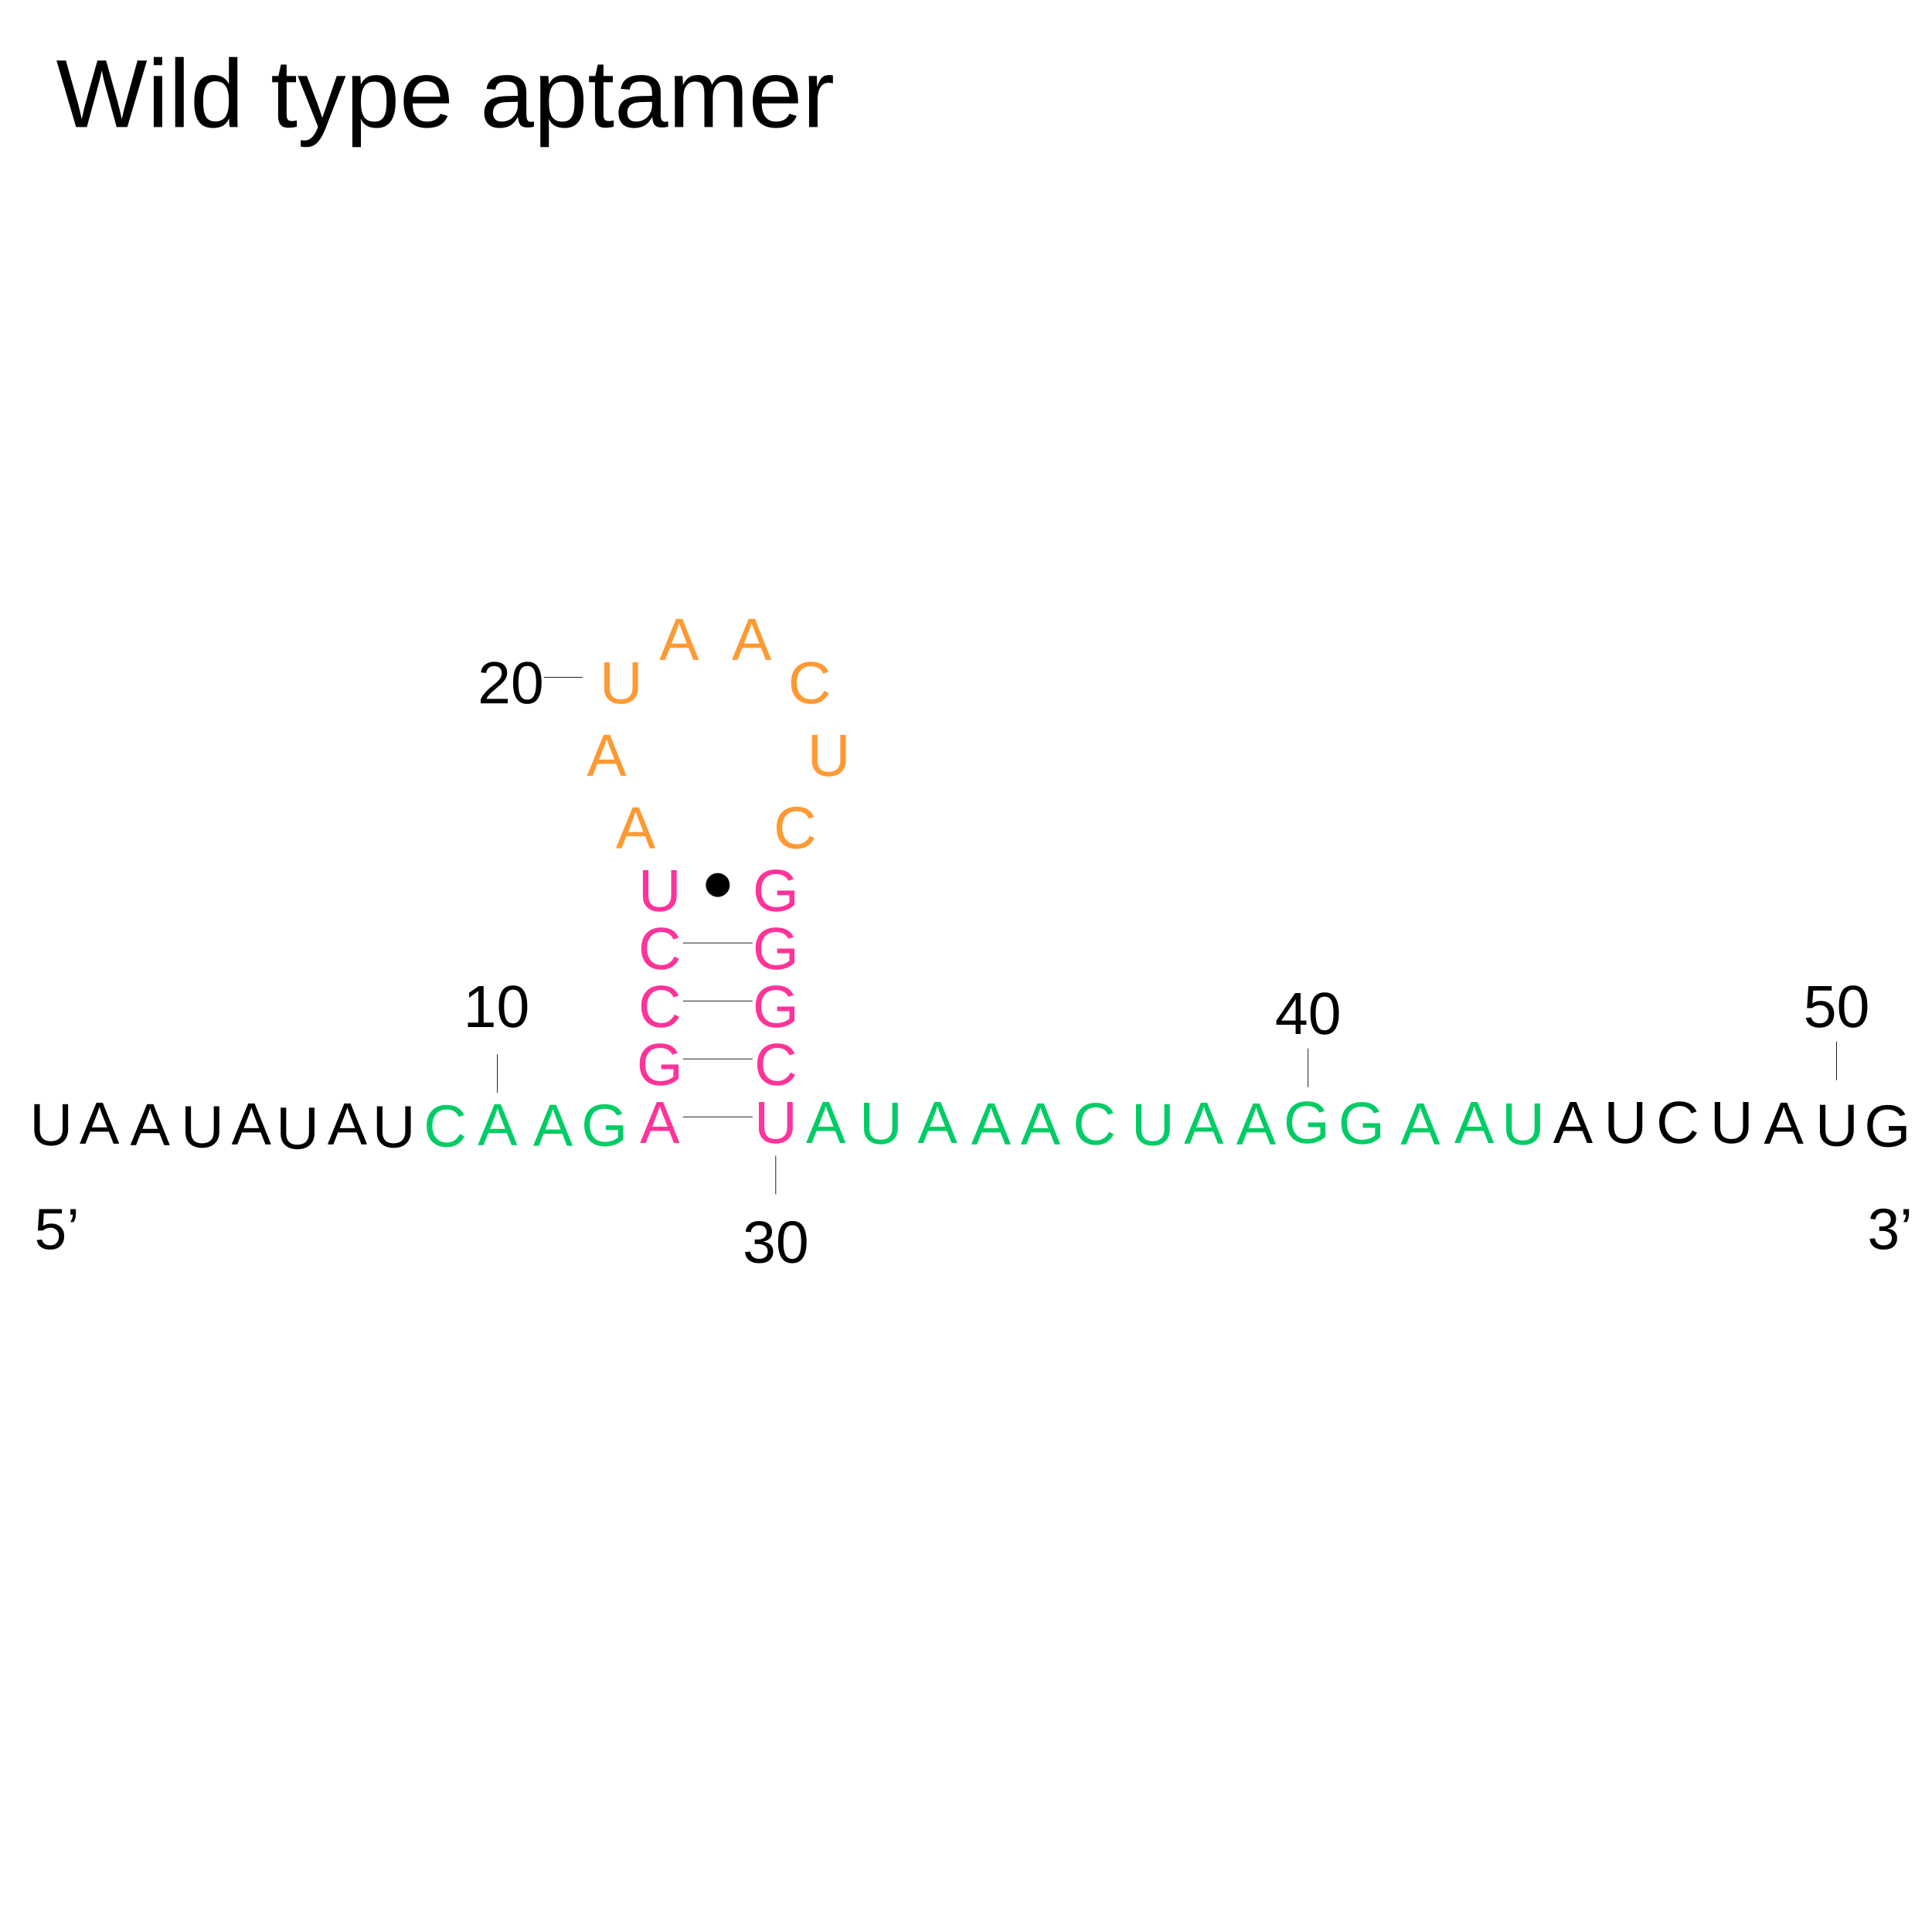
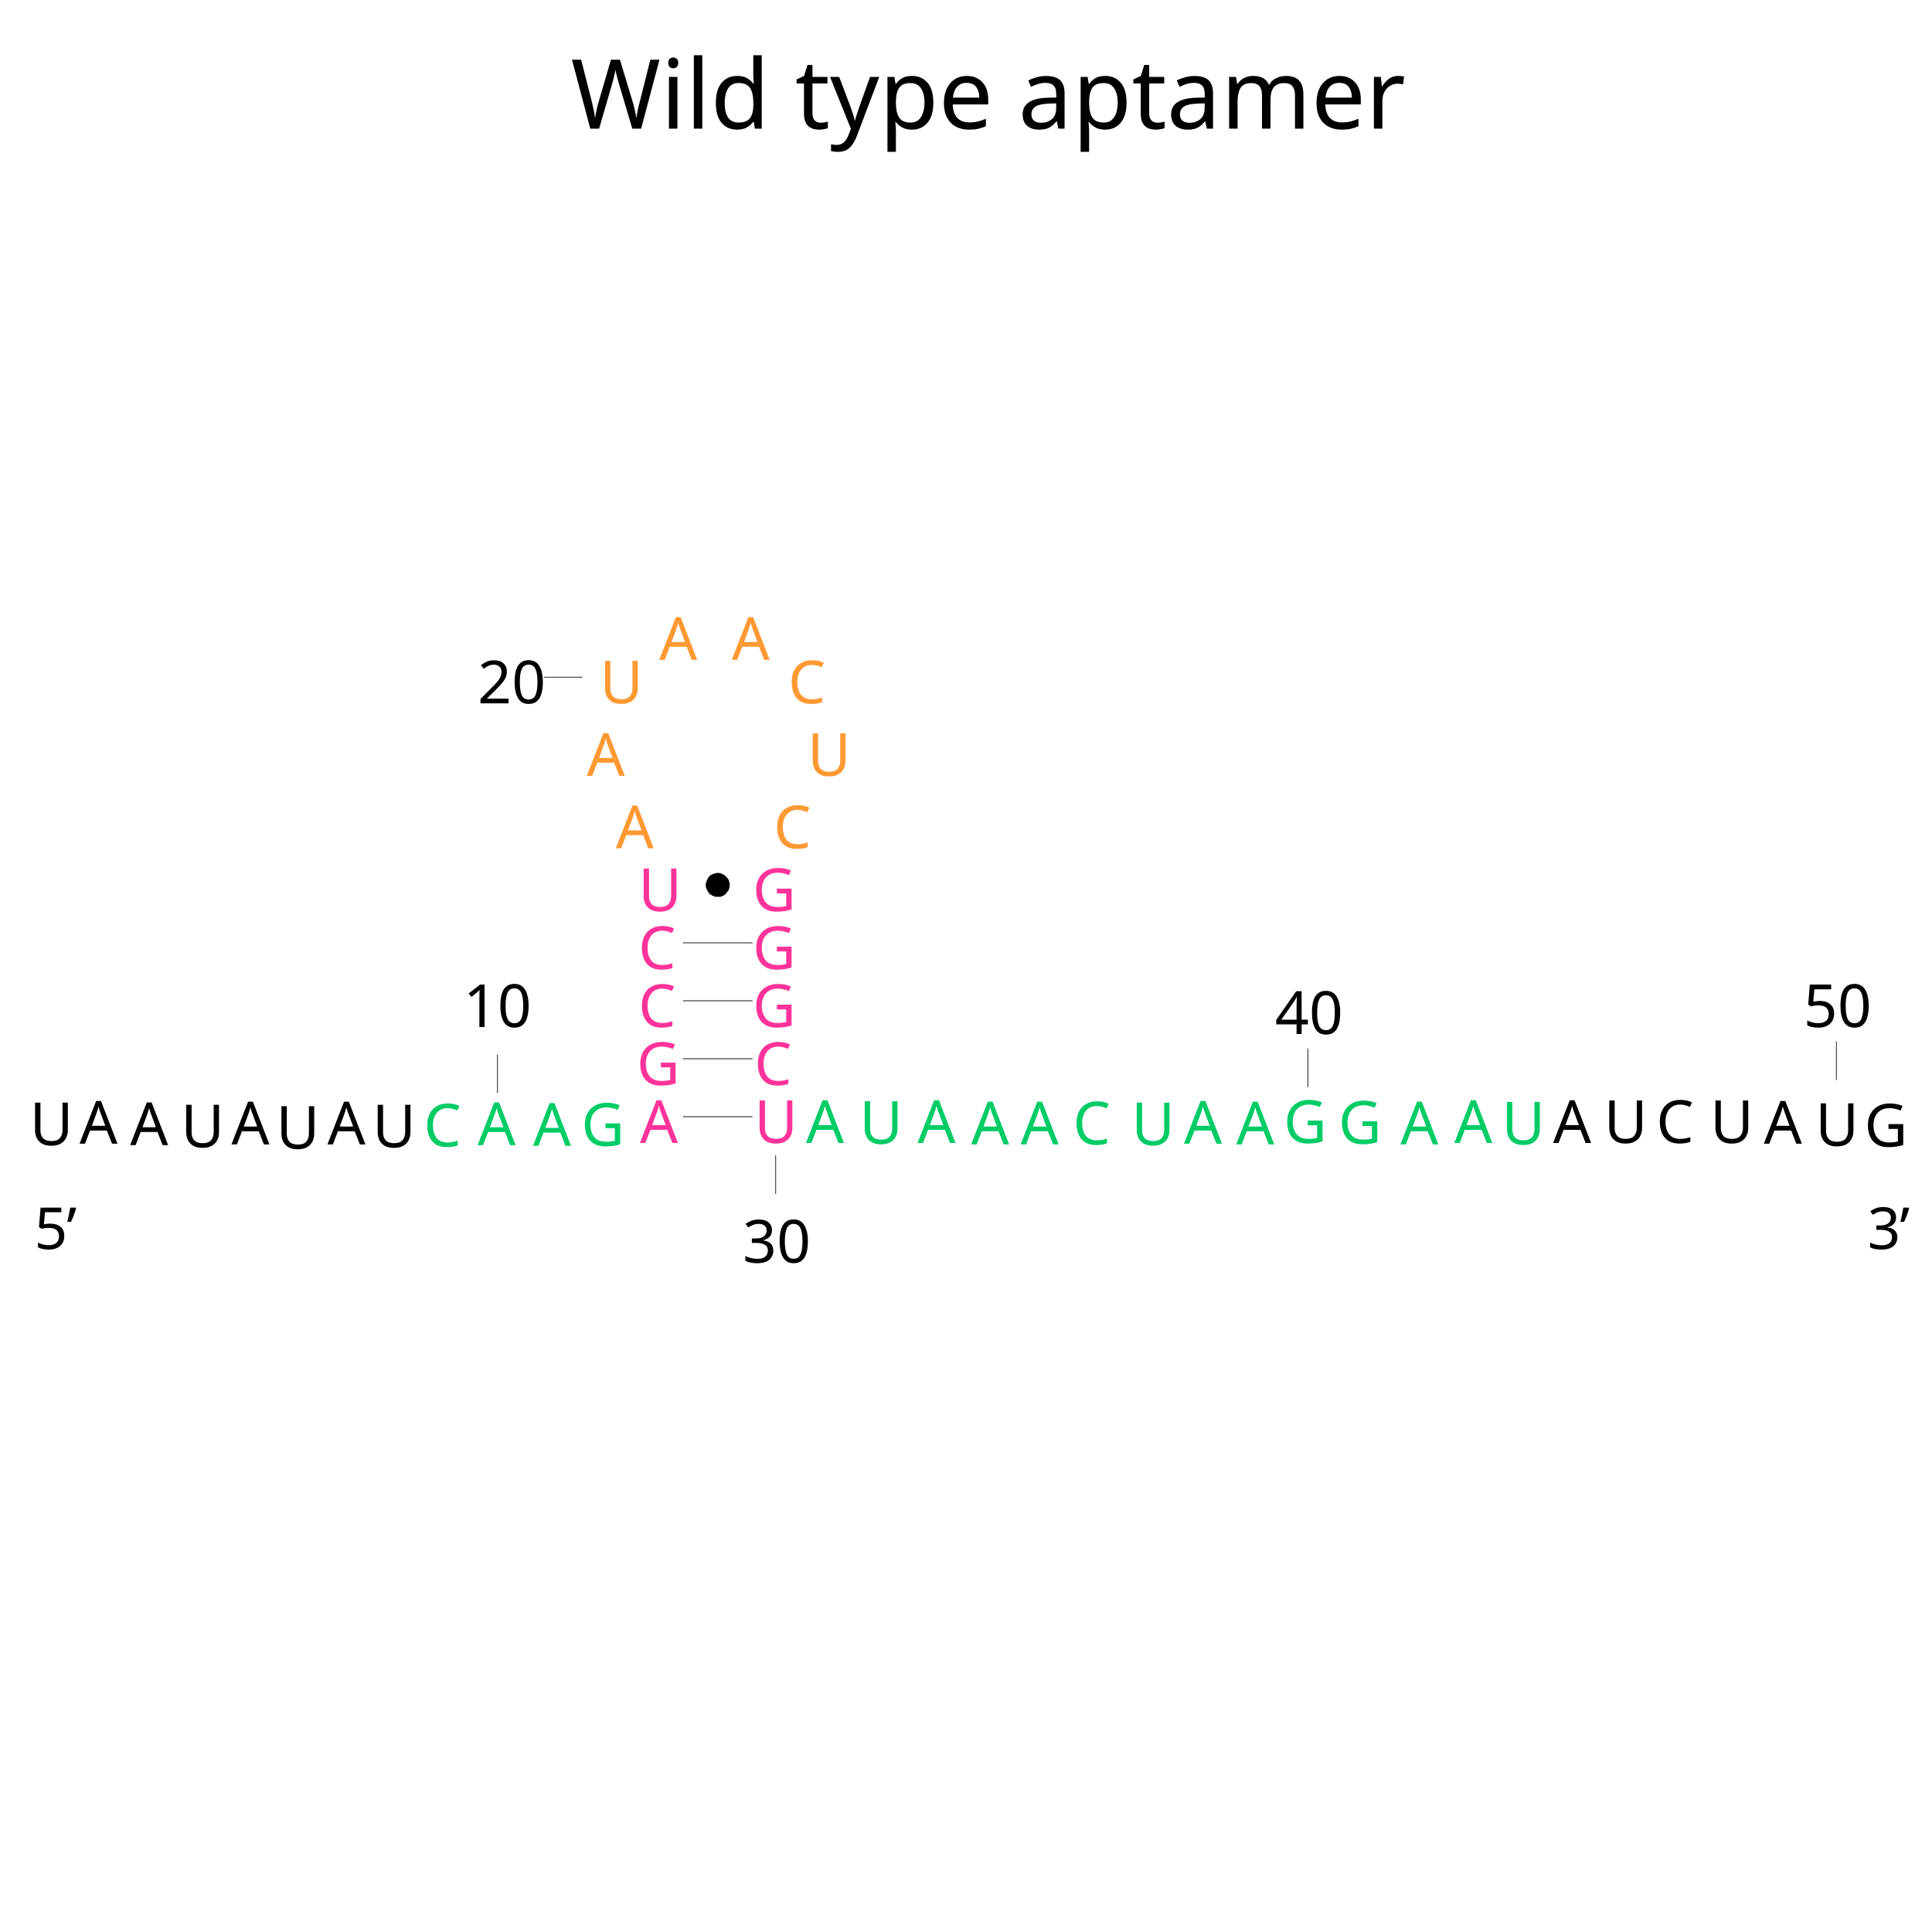
- <svg xmlns="http://www.w3.org/2000/svg" id="图层_1" data-name="图层 1" viewBox="0 0 400 400">
-   <defs>
-     <style>
-       .cls-1, .cls-10, .cls-11, .cls-2, .cls-3, .cls-4, .cls-6, .cls-7, .cls-8, .cls-9 {
-         isolation: isolate;
-         font-size: 12.32px;
-       }
- 
-       .cls-1, .cls-10, .cls-11, .cls-13, .cls-15, .cls-2, .cls-3, .cls-4, .cls-6, .cls-7, .cls-8, .cls-9 {
-         font-family: ArialMT, Arial;
-       }
- 
-       .cls-2, .cls-4, .cls-6, .cls-8 {
-         letter-spacing: -0.06em;
-       }
- 
-       .cls-10, .cls-3, .cls-4 {
-         fill: #0c6;
-       }
- 
-       .cls-5 {
-         fill: none;
-       }
- 
-       .cls-12, .cls-5 {
-         stroke: #000;
-         stroke-miterlimit: 1.11;
-         stroke-width: 0.14px;
-       }
- 
-       .cls-6, .cls-7 {
-         fill: #f39;
-       }
- 
-       .cls-8, .cls-9 {
-         fill: #f93;
-       }
- 
-       .cls-10, .cls-11 {
-         letter-spacing: -0.06em;
-       }
- 
-       .cls-13 {
-         font-size: 12px;
-       }
- 
-       .cls-14 {
-         letter-spacing: -0.04em;
-       }
- 
-       .cls-15 {
-         font-size: 20px;
-       }
-     </style>
-   </defs>
+ <svg xmlns="http://www.w3.org/2000/svg" version="1.1" id="图层_1" x="0px" y="0px" viewBox="0 0 400 400" style="enable-background:new 0 0 400 400;" xml:space="preserve">
+   <style type="text/css">
+ 	.st0{font-family:'ArialMT';}
+ 	.st1{font-size:12.32px;}
+ 	.st2{fill:#00CC66;}
+ 	.st3{fill:none;stroke:#000000;stroke-width:0.14;stroke-miterlimit:1.11;}
+ 	.st4{fill:#FF3399;}
+ 	.st5{fill:#FF9933;}
+ 	.st6{stroke:#000000;stroke-width:0.14;stroke-miterlimit:1.11;}
+ 	.st7{font-size:12px;}
+ 	.st8{font-size:20px;}
+ </style>
  <g id="ID000002">
-     <text class="cls-1" transform="translate(6.15 237.09)">U</text>
+     <text transform="matrix(1 0 0 1 6.15 237.09)" class="st0 st1">U</text>
  </g>
  <g id="ID000003">
-     <text class="cls-2" transform="translate(16.47 236.79)">A</text>
+     <text transform="matrix(1 0 0 1 16.47 236.79)" class="st0 st1">A</text>
  </g>
  <g id="ID000004">
-     <text class="cls-2" transform="translate(26.95 237.09)">A</text>
+     <text transform="matrix(1 0 0 1 26.95 237.09)" class="st0 st1">A</text>
  </g>
  <g id="ID000005">
-     <text class="cls-1" transform="translate(37.45 237.53)">U</text>
+     <text transform="matrix(1 0 0 1 37.45 237.53)" class="st0 st1">U</text>
  </g>
  <g id="ID000006">
-     <text class="cls-2" transform="translate(47.92 236.94)">A</text>
+     <text transform="matrix(1 0 0 1 47.92 236.94)" class="st0 st1">A</text>
  </g>
  <g id="ID000007">
-     <text class="cls-1" transform="translate(57.16 237.82)">U</text>
+     <text transform="matrix(1 0 0 1 57.16 237.82)" class="st0 st1">U</text>
  </g>
  <g id="ID000008">
-     <text class="cls-2" transform="translate(67.79 236.94)">A</text>
+     <text transform="matrix(1 0 0 1 67.79 236.94)" class="st0 st1">A</text>
  </g>
  <g id="ID000009">
-     <text class="cls-1" transform="translate(77.09 237.53)">U</text>
+     <text transform="matrix(1 0 0 1 77.09 237.53)" class="st0 st1">U</text>
  </g>
  <g id="ID000010">
-     <text class="cls-3" transform="translate(87.71 237.38)">C</text>
+     <text transform="matrix(1 0 0 1 87.71 237.38)" class="st2 st0 st1">C</text>
  </g>
  <g id="ID000011">
-     <text class="cls-4" transform="translate(98.89 237.09)">A</text>
+     <text transform="matrix(1 0 0 1 98.89 237.09)" class="st2 st0 st1">A</text>
  </g>
  <g id="ID000012">
-     <line class="cls-5" x1="102.98" y1="226.26" x2="102.98" y2="218.26" />
+     <line class="st3" x1="103" y1="226.3" x2="103" y2="218.3" />
  </g>
  <g id="ID000013">
-     <text class="cls-1" transform="translate(95.94 212.64)">10</text>
+     <text transform="matrix(1 0 0 1 95.94 212.64)" class="st0 st1">10</text>
  </g>
  <g id="ID000014">
-     <text class="cls-4" transform="translate(110.36 237.23)">A</text>
+     <text transform="matrix(1 0 0 1 110.36 237.23)" class="st2 st0 st1">A</text>
  </g>
  <g id="ID000015">
-     <text class="cls-3" transform="translate(120.34 237.23)">G</text>
+     <text transform="matrix(1 0 0 1 120.34 237.23)" class="st2 st0 st1">G</text>
  </g>
  <g id="ID000016">
-     <text class="cls-6" transform="translate(132.49 236.64)">A</text>
+     <text transform="matrix(1 0 0 1 132.49 236.64)" class="st4 st0 st1">A</text>
  </g>
  <g id="ID000017">
-     <text class="cls-7" transform="translate(131.81 224.64)">G</text>
+     <text transform="matrix(1 0 0 1 131.81 224.64)" class="st4 st0 st1">G</text>
  </g>
  <g id="ID000018">
-     <text class="cls-7" transform="translate(132.15 212.64)">C</text>
+     <text transform="matrix(1 0 0 1 132.15 212.64)" class="st4 st0 st1">C</text>
  </g>
  <g id="ID000019">
-     <text class="cls-7" transform="translate(132.15 200.64)">C</text>
+     <text transform="matrix(1 0 0 1 132.15 200.64)" class="st4 st0 st1">C</text>
  </g>
  <g id="ID000020">
-     <text class="cls-7" transform="translate(132.15 188.63)">U</text>
+     <text transform="matrix(1 0 0 1 132.15 188.63)" class="st4 st0 st1">U</text>
  </g>
  <g id="ID000021">
-     <text class="cls-8" transform="translate(127.49 175.63)">A</text>
+     <text transform="matrix(1 0 0 1 127.49 175.63)" class="st5 st0 st1">A</text>
  </g>
  <g id="ID000022">
-     <text class="cls-8" transform="translate(121.49 160.63)">A</text>
+     <text transform="matrix(1 0 0 1 121.49 160.63)" class="st5 st0 st1">A</text>
  </g>
  <g id="ID000023">
-     <text class="cls-9" transform="translate(124.15 145.62)">U</text>
+     <text transform="matrix(1 0 0 1 124.15 145.62)" class="st5 st0 st1">U</text>
  </g>
  <g id="ID000024">
-     <line class="cls-5" x1="120.6" y1="140.22" x2="112.6" y2="140.22" />
+     <line class="st3" x1="120.6" y1="140.2" x2="112.6" y2="140.2" />
  </g>
  <g id="ID000025">
-     <text class="cls-1" transform="translate(98.89 145.62)">20</text>
+     <text transform="matrix(1 0 0 1 98.89 145.62)" class="st0 st1">20</text>
  </g>
  <g id="ID000026">
-     <text class="cls-8" transform="translate(136.49 136.62)">A</text>
+     <text transform="matrix(1 0 0 1 136.49 136.62)" class="st5 st0 st1">A</text>
  </g>
  <g id="ID000027">
-     <text class="cls-8" transform="translate(151.5 136.62)">A</text>
+     <text transform="matrix(1 0 0 1 151.5 136.62)" class="st5 st0 st1">A</text>
  </g>
  <g id="ID000028">
-     <text class="cls-9" transform="translate(163.16 145.62)">C</text>
+     <text transform="matrix(1 0 0 1 163.16 145.62)" class="st5 st0 st1">C</text>
  </g>
  <g id="ID000029">
-     <text class="cls-9" transform="translate(167.16 160.63)">U</text>
+     <text transform="matrix(1 0 0 1 167.16 160.63)" class="st5 st0 st1">U</text>
  </g>
  <g id="ID000030">
-     <text class="cls-9" transform="translate(160.16 175.63)">C</text>
+     <text transform="matrix(1 0 0 1 160.16 175.63)" class="st5 st0 st1">C</text>
  </g>
  <g id="ID000031">
-     <text class="cls-7" transform="translate(155.82 188.63)">G</text>
+     <text transform="matrix(1 0 0 1 155.82 188.63)" class="st4 st0 st1">G</text>
  </g>
  <g id="ID000032">
-     <text class="cls-7" transform="translate(155.82 200.64)">G</text>
+     <text transform="matrix(1 0 0 1 155.82 200.64)" class="st4 st0 st1">G</text>
  </g>
  <g id="ID000033">
-     <text class="cls-7" transform="translate(155.82 212.64)">G</text>
+     <text transform="matrix(1 0 0 1 155.82 212.64)" class="st4 st0 st1">G</text>
  </g>
  <g id="ID000034">
-     <text class="cls-7" transform="translate(156.16 224.64)">C</text>
+     <text transform="matrix(1 0 0 1 156.16 224.64)" class="st4 st0 st1">C</text>
  </g>
  <g id="ID000035">
-     <text class="cls-7" transform="translate(156.16 236.64)">U</text>
+     <text transform="matrix(1 0 0 1 156.16 236.64)" class="st4 st0 st1">U</text>
  </g>
  <g id="ID000036">
-     <line class="cls-5" x1="160.61" y1="239.25" x2="160.61" y2="247.25" />
+     <line class="st3" x1="160.6" y1="239.2" x2="160.6" y2="247.2" />
  </g>
  <g id="ID000037">
-     <text class="cls-1" transform="translate(153.76 261.41)">30</text>
+     <text transform="matrix(1 0 0 1 153.76 261.41)" class="st0 st1">30</text>
  </g>
  <g id="ID000038">
-     <text class="cls-4" transform="translate(166.87 236.64)">A</text>
+     <text transform="matrix(1 0 0 1 166.87 236.64)" class="st2 st0 st1">A</text>
  </g>
  <g id="ID000039">
-     <text class="cls-3" transform="translate(177.93 236.79)">U</text>
+     <text transform="matrix(1 0 0 1 177.93 236.79)" class="st2 st0 st1">U</text>
  </g>
  <g id="ID000040">
-     <text class="cls-10" transform="translate(189.97 236.64)">A</text>
+     <text transform="matrix(1 0 0 1 189.97 236.64)" class="st2 st0 st1">A</text>
  </g>
  <g id="ID000041">
-     <text class="cls-10" transform="translate(201.07 236.94)">A</text>
+     <text transform="matrix(1 0 0 1 201.07 236.94)" class="st2 st0 st1">A</text>
  </g>
  <g id="ID000042">
-     <text class="cls-10" transform="translate(211.31 236.94)">A</text>
+     <text transform="matrix(1 0 0 1 211.31 236.94)" class="st2 st0 st1">A</text>
  </g>
  <g id="ID000043">
-     <text class="cls-3" transform="translate(222.13 236.94)">C</text>
+     <text transform="matrix(1 0 0 1 222.13 236.94)" class="st2 st0 st1">C</text>
  </g>
  <g id="ID000044">
-     <text class="cls-3" transform="translate(234.24 237.08)">U</text>
+     <text transform="matrix(1 0 0 1 234.24 237.08)" class="st2 st0 st1">U</text>
  </g>
  <g id="ID000045">
-     <text class="cls-10" transform="translate(245.13 236.79)">A</text>
+     <text transform="matrix(1 0 0 1 245.13 236.79)" class="st2 st0 st1">A</text>
  </g>
  <g id="ID000046">
-     <text class="cls-10" transform="translate(255.95 236.94)">A</text>
+     <text transform="matrix(1 0 0 1 255.95 236.94)" class="st2 st0 st1">A</text>
  </g>
  <g id="ID000047">
-     <text class="cls-3" transform="translate(265.75 236.64)">G</text>
+     <text transform="matrix(1 0 0 1 265.75 236.64)" class="st2 st0 st1">G</text>
  </g>
  <g id="ID000048">
-     <line class="cls-5" x1="270.83" y1="225.08" x2="270.83" y2="217.08" />
+     <line class="st3" x1="270.8" y1="225.1" x2="270.8" y2="217.1" />
  </g>
  <g id="ID000049">
-     <text class="cls-1" transform="translate(263.97 214.08)">40</text>
+     <text transform="matrix(1 0 0 1 263.97 214.08)" class="st0 st1">40</text>
  </g>
  <g id="ID000050">
-     <text class="cls-3" transform="translate(277.08 236.79)">G</text>
+     <text transform="matrix(1 0 0 1 277.08 236.79)" class="st2 st0 st1">G</text>
  </g>
  <g id="ID000051">
-     <text class="cls-10" transform="translate(289.94 236.94)">A</text>
+     <text transform="matrix(1 0 0 1 289.94 236.94)" class="st2 st0 st1">A</text>
  </g>
  <g id="ID000052">
-     <text class="cls-10" transform="translate(301.1 236.64)">A</text>
+     <text transform="matrix(1 0 0 1 301.1 236.64)" class="st2 st0 st1">A</text>
  </g>
  <g id="ID000053">
-     <text class="cls-3" transform="translate(310.9 236.94)">U</text>
+     <text transform="matrix(1 0 0 1 310.9 236.94)" class="st2 st0 st1">U</text>
  </g>
  <g id="ID000054">
-     <text class="cls-11" transform="translate(321.56 236.64)">A</text>
+     <text transform="matrix(1 0 0 1 321.56 236.64)" class="st0 st1">A</text>
  </g>
  <g id="ID000055">
-     <text class="cls-1" transform="translate(332.08 236.64)">U</text>
+     <text transform="matrix(1 0 0 1 332.08 236.64)" class="st0 st1">U</text>
  </g>
  <g id="ID000056">
-     <text class="cls-1" transform="translate(342.9 236.64)">C</text>
+     <text transform="matrix(1 0 0 1 342.9 236.64)" class="st0 st1">C</text>
  </g>
  <g id="ID000057">
-     <text class="cls-1" transform="translate(354.06 236.64)">U</text>
+     <text transform="matrix(1 0 0 1 354.06 236.64)" class="st0 st1">U</text>
  </g>
  <g id="ID000058">
-     <text class="cls-11" transform="translate(365.19 236.79)">A</text>
+     <text transform="matrix(1 0 0 1 365.19 236.79)" class="st0 st1">A</text>
  </g>
  <g id="ID000059">
-     <text class="cls-1" transform="translate(375.84 237.23)">U</text>
+     <text transform="matrix(1 0 0 1 375.84 237.23)" class="st0 st1">U</text>
  </g>
  <g id="ID000060">
-     <line class="cls-5" x1="380.24" y1="223.64" x2="380.24" y2="215.64" />
+     <line class="st3" x1="380.2" y1="223.6" x2="380.2" y2="215.6" />
  </g>
  <g id="ID000061">
-     <text class="cls-1" transform="translate(373.39 212.64)">50</text>
+     <text transform="matrix(1 0 0 1 373.39 212.64)" class="st0 st1">50</text>
  </g>
  <g id="ID000062">
-     <text class="cls-1" transform="translate(385.98 237.38)">G</text>
+     <text transform="matrix(1 0 0 1 385.98 237.38)" class="st0 st1">G</text>
  </g>
  <g id="ID000063">
-     <line class="cls-5" x1="141.41" y1="231.24" x2="155.81" y2="231.24" />
+     <line class="st3" x1="141.4" y1="231.2" x2="155.8" y2="231.2" />
  </g>
  <g id="ID000064">
-     <line class="cls-5" x1="141.41" y1="219.24" x2="155.81" y2="219.24" />
+     <line class="st3" x1="141.4" y1="219.2" x2="155.8" y2="219.2" />
  </g>
  <g id="ID000065">
-     <line class="cls-5" x1="141.41" y1="207.24" x2="155.81" y2="207.24" />
+     <line class="st3" x1="141.4" y1="207.2" x2="155.8" y2="207.2" />
  </g>
  <g id="ID000066">
-     <line class="cls-5" x1="141.41" y1="195.23" x2="155.81" y2="195.23" />
+     <line class="st3" x1="141.4" y1="195.2" x2="155.8" y2="195.2" />
  </g>
  <g id="ID000067">
-     <polygon class="cls-12" points="151.01 183.23 151 183.08 150.99 182.93 150.97 182.78 150.93 182.63 150.89 182.48 150.84 182.34 150.78 182.2 150.71 182.06 150.63 181.93 150.54 181.81 150.45 181.69 150.34 181.57 150.24 181.47 150.12 181.37 150 181.28 149.87 181.19 149.74 181.12 149.6 181.05 149.46 180.99 149.32 180.94 149.17 180.9 149.02 180.87 148.87 180.84 148.72 180.83 148.57 180.83 148.42 180.84 148.27 180.85 148.12 180.88 147.97 180.92 147.82 180.96 147.68 181.02 147.54 181.08 147.41 181.15 147.28 181.23 147.15 181.32 147.03 181.42 146.92 181.52 146.82 181.63 146.72 181.75 146.63 181.87 146.55 182 146.47 182.13 146.41 182.27 146.35 182.41 146.3 182.56 146.27 182.7 146.24 182.85 146.22 183 146.21 183.16 146.21 183.31 146.22 183.46 146.24 183.61 146.27 183.76 146.3 183.91 146.35 184.05 146.41 184.19 146.47 184.33 146.55 184.46 146.63 184.59 146.72 184.72 146.82 184.83 146.92 184.94 147.03 185.05 147.15 185.14 147.28 185.23 147.41 185.31 147.54 185.38 147.68 185.44 147.82 185.5 147.97 185.54 148.12 185.58 148.27 185.61 148.42 185.62 148.57 185.63 148.72 185.63 148.87 185.62 149.02 185.59 149.17 185.56 149.32 185.52 149.46 185.47 149.6 185.41 149.74 185.35 149.87 185.27 150 185.19 150.12 185.09 150.24 184.99 150.34 184.89 150.45 184.77 150.54 184.65 150.63 184.53 150.71 184.4 150.78 184.26 150.84 184.12 150.89 183.98 150.93 183.83 150.97 183.69 150.99 183.53 151 183.38 151.01 183.23" />
-   </g>
-   <text class="cls-13" transform="translate(7.12 258.59)">5<tspan class="cls-14" x="6.67" y="0">’</tspan>
-   </text>
-   <text class="cls-13" transform="translate(386.64 258.59)">3<tspan class="cls-14" x="6.67" y="0">’</tspan>
-   </text>
-   <text class="cls-15" transform="translate(11.61 26.3)">Wild type aptamer</text>
+     <polygon class="st6" points="151,183.2 151,183.1 151,182.9 151,182.8 150.9,182.6 150.9,182.5 150.8,182.3 150.8,182.2    150.7,182.1 150.6,181.9 150.5,181.8 150.4,181.7 150.3,181.6 150.2,181.5 150.1,181.4 150,181.3 149.9,181.2 149.7,181.1    149.6,181.1 149.5,181 149.3,180.9 149.2,180.9 149,180.9 148.9,180.8 148.7,180.8 148.6,180.8 148.4,180.8 148.3,180.9    148.1,180.9 148,180.9 147.8,181 147.7,181 147.5,181.1 147.4,181.1 147.3,181.2 147.1,181.3 147,181.4 146.9,181.5 146.8,181.6    146.7,181.8 146.6,181.9 146.6,182 146.5,182.1 146.4,182.3 146.4,182.4 146.3,182.6 146.3,182.7 146.2,182.9 146.2,183    146.2,183.2 146.2,183.3 146.2,183.5 146.2,183.6 146.3,183.8 146.3,183.9 146.4,184.1 146.4,184.2 146.5,184.3 146.6,184.5    146.6,184.6 146.7,184.7 146.8,184.8 146.9,184.9 147,185.1 147.1,185.1 147.3,185.2 147.4,185.3 147.5,185.4 147.7,185.4    147.8,185.5 148,185.5 148.1,185.6 148.3,185.6 148.4,185.6 148.6,185.6 148.7,185.6 148.9,185.6 149,185.6 149.2,185.6    149.3,185.5 149.5,185.5 149.6,185.4 149.7,185.4 149.9,185.3 150,185.2 150.1,185.1 150.2,185 150.3,184.9 150.4,184.8    150.5,184.6 150.6,184.5 150.7,184.4 150.8,184.3 150.8,184.1 150.9,184 150.9,183.8 151,183.7 151,183.5 151,183.4  " />
+   </g>
+   <text transform="matrix(1 0 0 1 7.12 258.59)" class="st0 st7">5</text>
+   <text transform="matrix(1 0 0 1 13.79 258.59)" class="st0 st7">’</text>
+   <text transform="matrix(1 0 0 1 386.64 258.59)" class="st0 st7">3</text>
+   <text transform="matrix(1 0 0 1 393.31 258.59)" class="st0 st7">’</text>
+   <text transform="matrix(1 0 0 1 118.1938 26.6387)" class="st0 st8">Wild type aptamer</text>
</svg>
